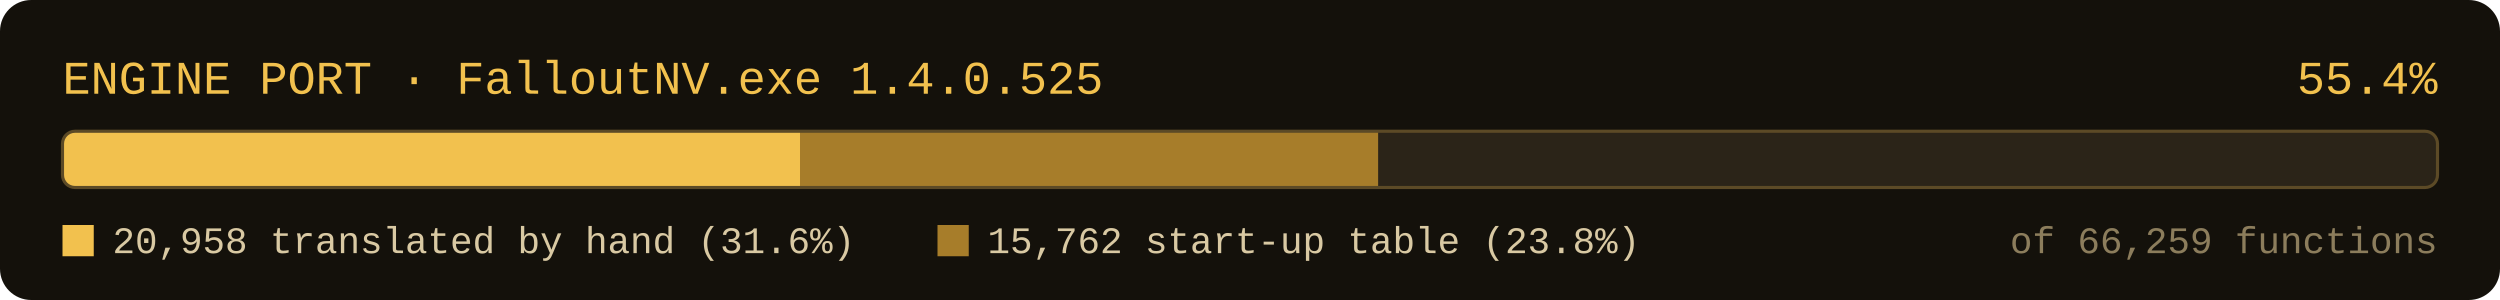
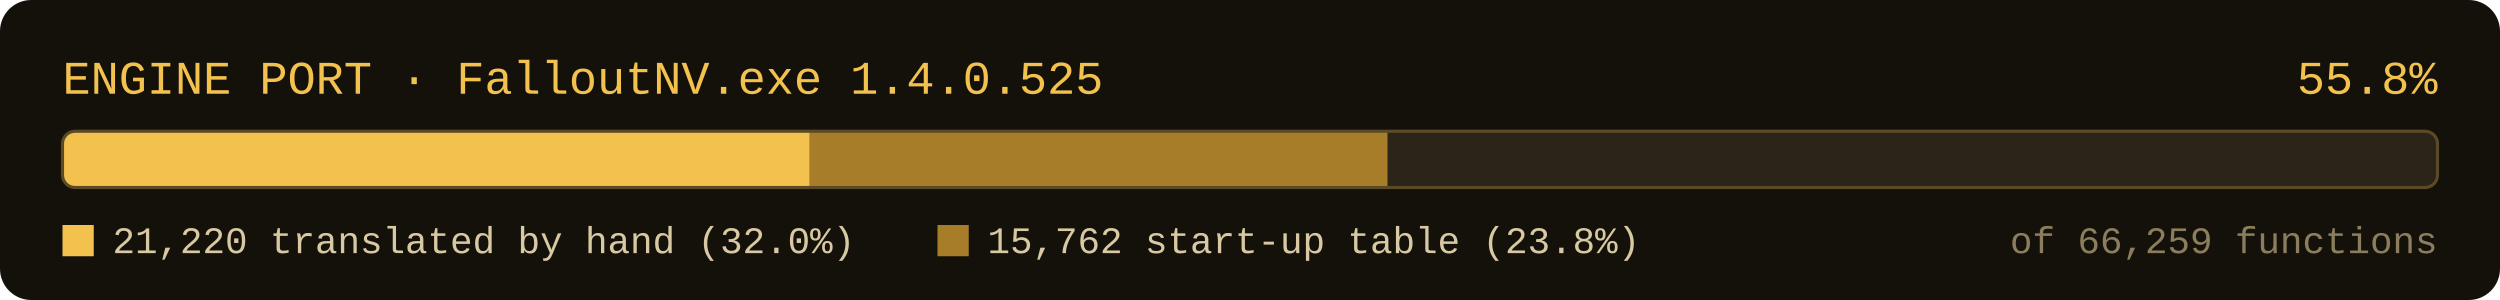
- <svg xmlns="http://www.w3.org/2000/svg" width="800" height="96" viewBox="0 0 800 96" role="img" aria-label="Engine port progress: 31.6% translated by hand, 23.8% start-up table, 55.4% covered in all">
+ <svg xmlns="http://www.w3.org/2000/svg" width="800" height="96" viewBox="0 0 800 96" role="img" aria-label="Engine port progress: 32.0% translated by hand, 23.8% start-up table, 55.8% covered in all">
  <rect x="0" y="0" width="800" height="96" rx="10" fill="#14110b" />
  <text x="20" y="30" font-family="Consolas, 'Courier New', monospace" font-size="15" fill="#f2c14e">ENGINE PORT · FalloutNV.exe 1.4.0.525</text>
-   <text x="780" y="30" text-anchor="end" font-family="Consolas, 'Courier New', monospace" font-size="15" fill="#f2c14e">55.4%</text>
+   <text x="780" y="30" text-anchor="end" font-family="Consolas, 'Courier New', monospace" font-size="15" fill="#f2c14e">55.8%</text>
  <rect x="20" y="42" width="760" height="18" rx="4" fill="#2b2418" />
-   <rect x="20" y="42" width="240" height="18" rx="4" fill="#f2c14e" />
-   <rect x="256" y="42" width="185" height="18" fill="#a77d2a" />
+   <rect x="20" y="42" width="243" height="18" rx="4" fill="#f2c14e" />
+   <rect x="259" y="42" width="185" height="18" fill="#a77d2a" />
  <rect x="20" y="42" width="760" height="18" rx="4" fill="none" stroke="#5c4a26" stroke-width="1" />
  <rect x="20" y="72" width="10" height="10" fill="#f2c14e" />
-   <text x="36" y="81" font-family="Consolas, 'Courier New', monospace" font-size="12" fill="#d9c9a3">20,958 translated by hand (31.6%)</text>
+   <text x="36" y="81" font-family="Consolas, 'Courier New', monospace" font-size="12" fill="#d9c9a3">21,220 translated by hand (32.0%)</text>
  <rect x="300" y="72" width="10" height="10" fill="#a77d2a" />
  <text x="316" y="81" font-family="Consolas, 'Courier New', monospace" font-size="12" fill="#d9c9a3">15,762 start-up table (23.8%)</text>
  <text x="780" y="81" text-anchor="end" font-family="Consolas, 'Courier New', monospace" font-size="12" fill="#8c7d5c">of 66,259 functions</text>
</svg>
